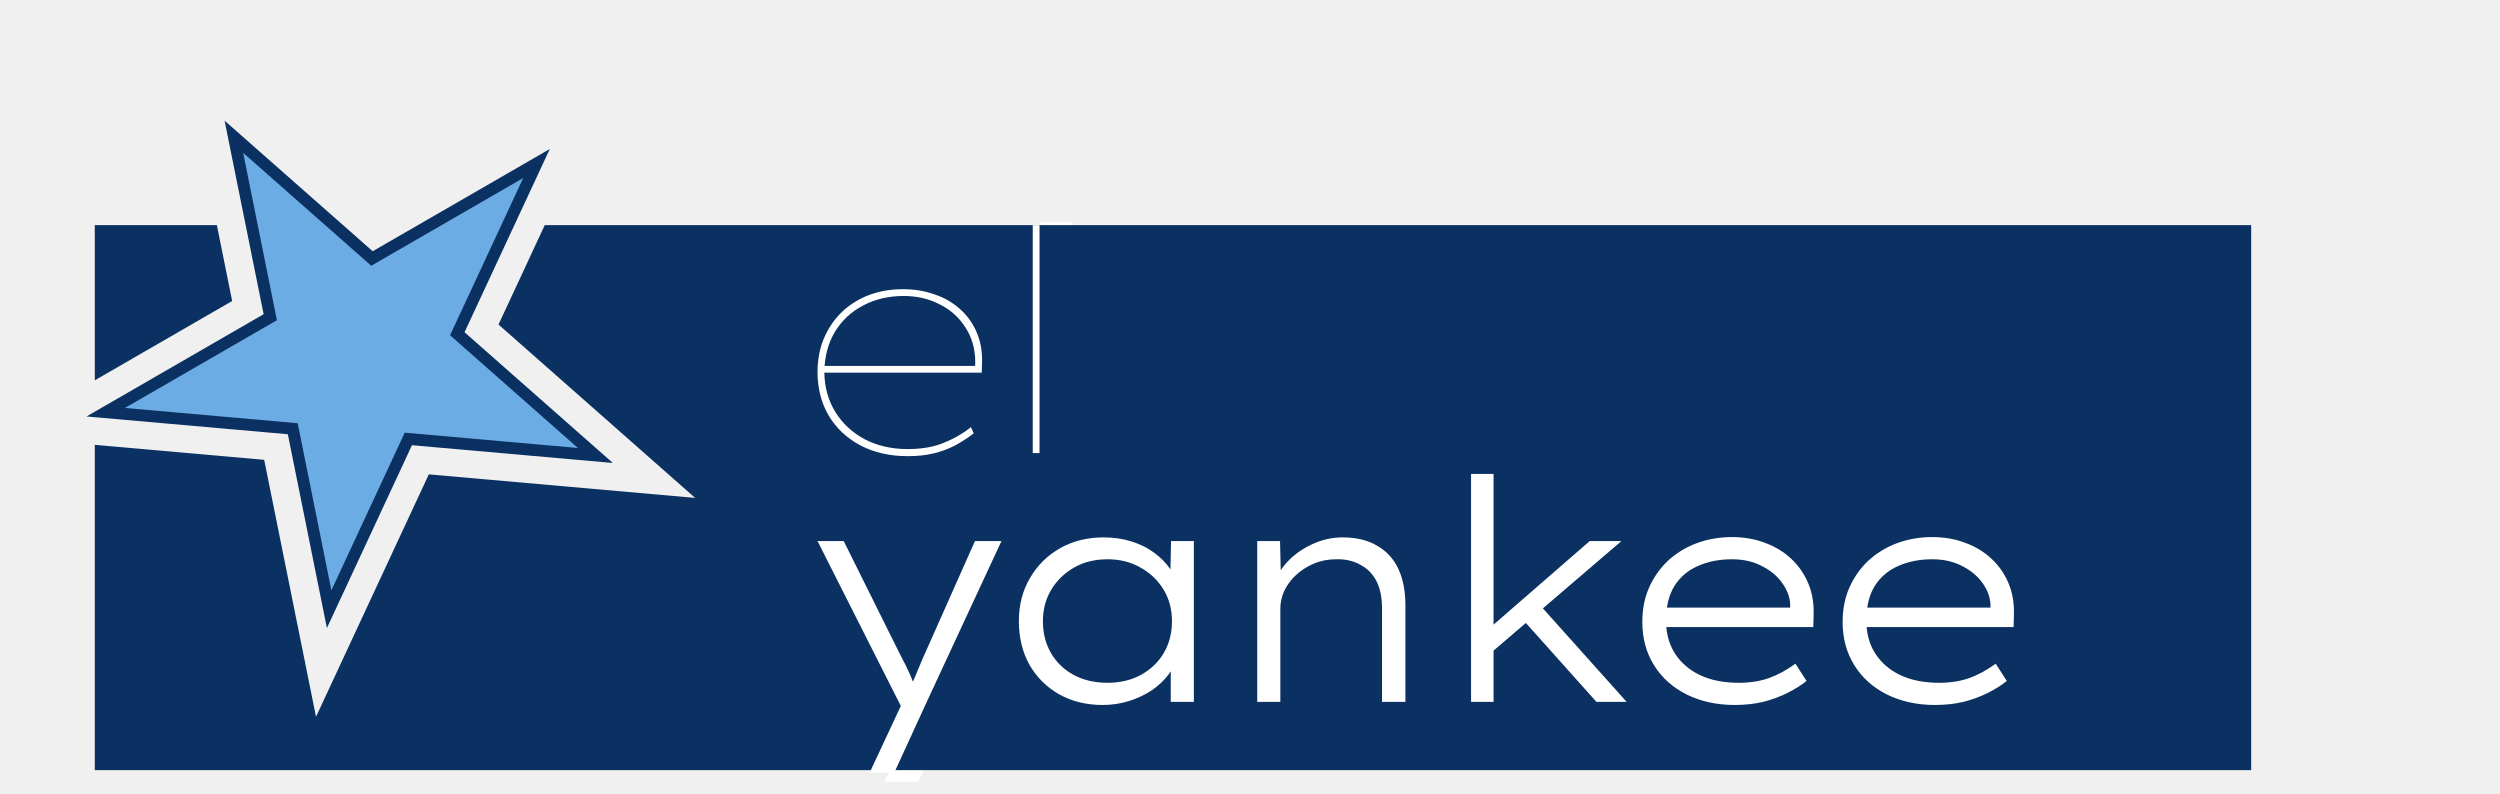
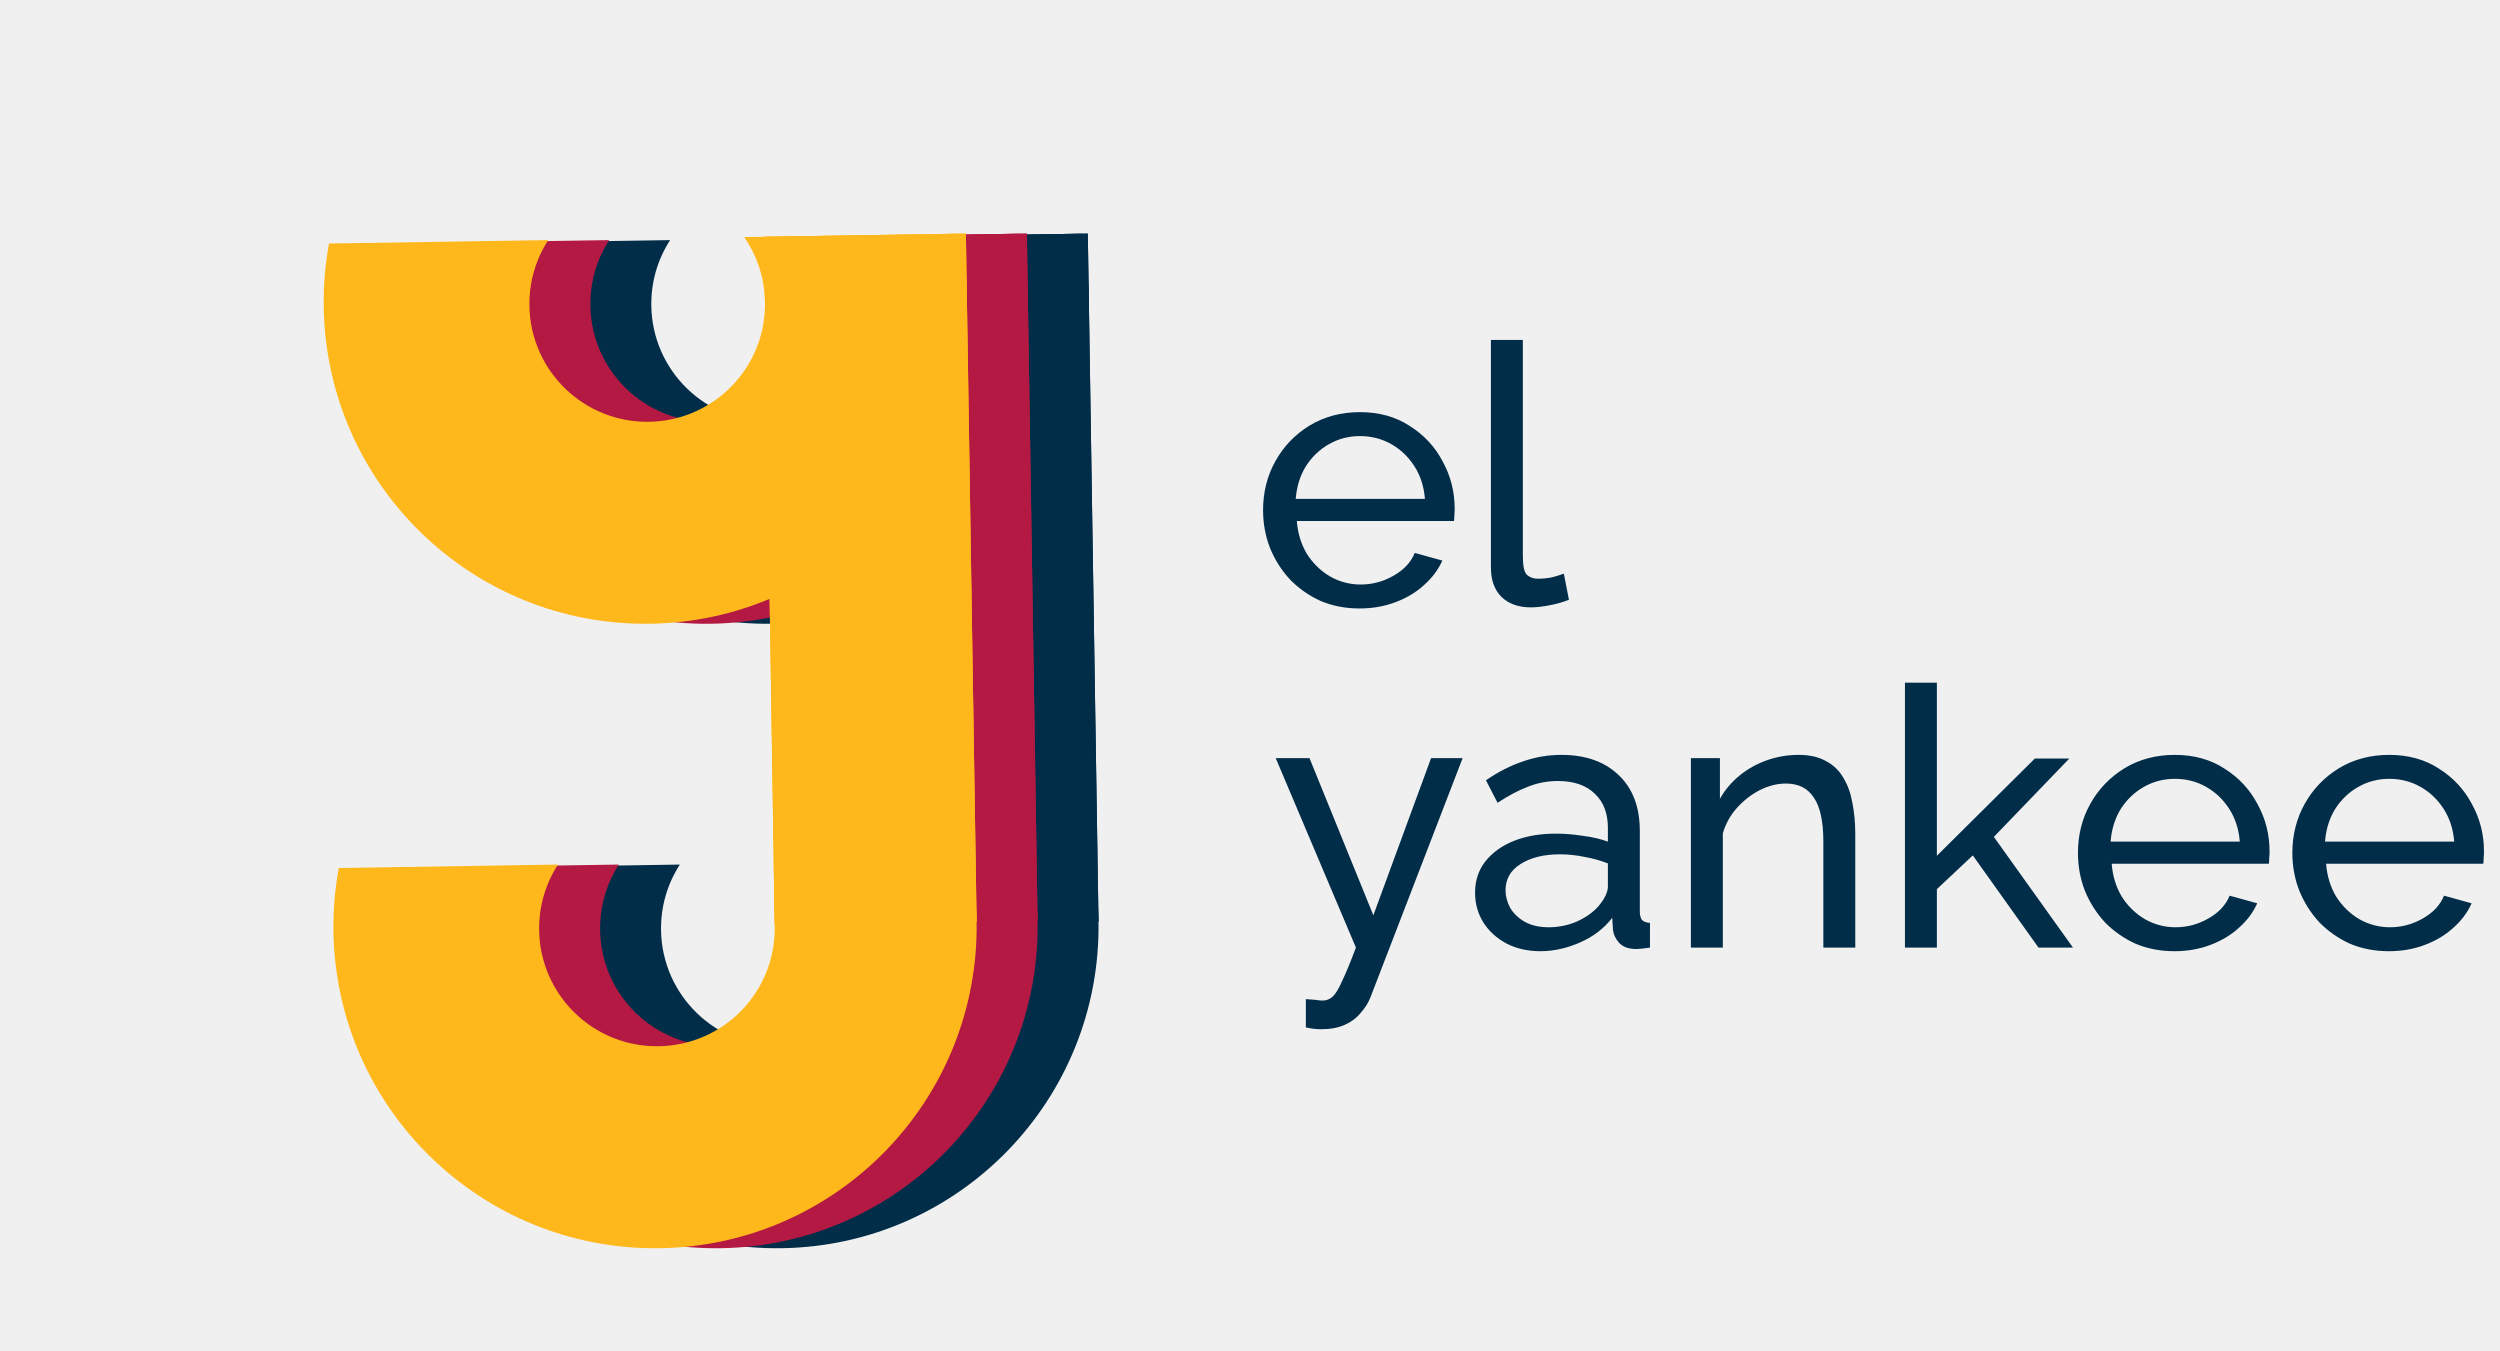
- <svg xmlns="http://www.w3.org/2000/svg" width="211" height="67" viewBox="0 0 211 67" fill="none">
-   <path d="M19.739 11.543L31.393 21.817L45.281 13.8L38.596 28.168L50.25 38.442L34.465 37.047L27.78 51.415L24.709 36.185L8.923 34.791L22.811 26.773L19.739 11.543Z" fill="#6CACE4" />
-   <path d="M19.739 11.543L31.393 21.817L45.281 13.8L38.596 28.168L50.25 38.442L34.465 37.047L27.78 51.415L24.709 36.185L8.923 34.791L22.811 26.773L19.739 11.543Z" stroke="#0A3161" />
-   <path d="M74.642 65.98L77.762 59.61L77.788 61.716L70.222 46.35H73.342L77.528 55.346C77.84 55.936 78.117 56.516 78.36 57.088C78.603 57.643 78.776 58.163 78.88 58.648L78.334 58.752C78.525 58.267 78.741 57.73 78.984 57.14C79.227 56.551 79.495 55.918 79.79 55.242L83.508 46.35H86.654L80.206 60.052L77.502 65.98H74.642ZM95.073 60.26C93.739 60.26 92.551 59.957 91.511 59.35C90.471 58.726 89.648 57.877 89.041 56.802C88.452 55.728 88.157 54.506 88.157 53.136C88.157 51.767 88.461 50.554 89.067 49.496C89.691 48.422 90.541 47.581 91.615 46.974C92.69 46.368 93.912 46.064 95.281 46.064C96.113 46.064 96.876 46.177 97.569 46.402C98.28 46.61 98.895 46.905 99.415 47.286C99.935 47.668 100.351 48.092 100.663 48.56C100.975 49.011 101.149 49.488 101.183 49.99L100.533 49.886V46.35H103.211V60H100.533V56.542L101.105 56.516C101.036 56.95 100.828 57.392 100.481 57.842C100.152 58.276 99.701 58.674 99.129 59.038C98.575 59.402 97.951 59.697 97.257 59.922C96.564 60.148 95.836 60.26 95.073 60.26ZM95.749 57.79C96.703 57.79 97.543 57.591 98.271 57.192C99.017 56.794 99.597 56.248 100.013 55.554C100.429 54.844 100.637 54.038 100.637 53.136C100.637 52.27 100.429 51.49 100.013 50.796C99.597 50.103 99.017 49.557 98.271 49.158C97.543 48.742 96.703 48.534 95.749 48.534C94.796 48.534 93.955 48.742 93.227 49.158C92.499 49.557 91.927 50.103 91.511 50.796C91.095 51.49 90.887 52.27 90.887 53.136C90.887 54.038 91.095 54.844 91.511 55.554C91.927 56.248 92.499 56.794 93.227 57.192C93.955 57.591 94.796 57.79 95.749 57.79ZM108.527 60V46.35H111.205V49.574L110.529 49.782C110.789 49.158 111.196 48.569 111.751 48.014C112.305 47.442 112.964 46.974 113.727 46.61C114.507 46.246 115.33 46.064 116.197 46.064C117.393 46.064 118.389 46.298 119.187 46.766C120.001 47.217 120.608 47.867 121.007 48.716C121.405 49.566 121.605 50.588 121.605 51.784V60H118.927V52.07C118.927 51.29 118.779 50.64 118.485 50.12C118.207 49.583 117.8 49.184 117.263 48.924C116.743 48.647 116.127 48.517 115.417 48.534C114.81 48.534 114.247 48.638 113.727 48.846C113.224 49.054 112.782 49.332 112.401 49.678C112.019 50.025 111.725 50.415 111.517 50.848C111.309 51.264 111.205 51.698 111.205 52.148V60H109.879C109.567 60 109.298 60 109.073 60C108.847 60 108.665 60 108.527 60ZM129.319 56.048L129.371 53.136L137.119 46.35H140.785L129.319 56.048ZM127.057 60V40.76H129.631V60H127.057ZM137.509 60L131.581 53.37L133.427 51.628L140.941 60H137.509ZM150.411 60.26C148.851 60.26 147.464 59.966 146.251 59.376C145.038 58.77 144.084 57.946 143.391 56.906C142.715 55.866 142.377 54.67 142.377 53.318C142.377 52.209 142.576 51.212 142.975 50.328C143.374 49.444 143.92 48.682 144.613 48.04C145.324 47.399 146.156 46.905 147.109 46.558C148.062 46.212 149.085 46.038 150.177 46.038C151.165 46.038 152.084 46.203 152.933 46.532C153.8 46.862 154.554 47.321 155.195 47.91C155.836 48.5 156.33 49.202 156.677 50.016C157.041 50.814 157.214 51.698 157.197 52.668L157.171 53.916H144.561L143.963 51.784H154.857L154.467 52.122V51.498C154.398 50.926 154.155 50.415 153.739 49.964C153.323 49.514 152.803 49.158 152.179 48.898C151.555 48.638 150.888 48.508 150.177 48.508C149.137 48.508 148.227 48.673 147.447 49.002C146.684 49.332 146.086 49.843 145.653 50.536C145.237 51.212 145.029 52.079 145.029 53.136C145.029 54.09 145.272 54.913 145.757 55.606C146.242 56.3 146.918 56.837 147.785 57.218C148.652 57.6 149.648 57.79 150.775 57.79C151.746 57.79 152.586 57.652 153.297 57.374C154.008 57.097 154.684 56.716 155.325 56.23L156.599 58.18C156.148 58.562 155.585 58.917 154.909 59.246C154.233 59.558 153.505 59.81 152.725 60C151.962 60.174 151.191 60.26 150.411 60.26ZM167.926 60.26C166.366 60.26 164.979 59.966 163.766 59.376C162.552 58.77 161.599 57.946 160.906 56.906C160.23 55.866 159.892 54.67 159.892 53.318C159.892 52.209 160.091 51.212 160.49 50.328C160.888 49.444 161.434 48.682 162.128 48.04C162.838 47.399 163.67 46.905 164.624 46.558C165.577 46.212 166.6 46.038 167.692 46.038C168.68 46.038 169.598 46.203 170.448 46.532C171.314 46.862 172.068 47.321 172.71 47.91C173.351 48.5 173.845 49.202 174.192 50.016C174.556 50.814 174.729 51.698 174.712 52.668L174.686 53.916H162.076L161.478 51.784H172.372L171.982 52.122V51.498C171.912 50.926 171.67 50.415 171.254 49.964C170.838 49.514 170.318 49.158 169.694 48.898C169.07 48.638 168.402 48.508 167.692 48.508C166.652 48.508 165.742 48.673 164.962 49.002C164.199 49.332 163.601 49.843 163.168 50.536C162.752 51.212 162.544 52.079 162.544 53.136C162.544 54.09 162.786 54.913 163.272 55.606C163.757 56.3 164.433 56.837 165.3 57.218C166.166 57.6 167.163 57.79 168.29 57.79C169.26 57.79 170.101 57.652 170.812 57.374C171.522 57.097 172.198 56.716 172.84 56.23L174.114 58.18C173.663 58.562 173.1 58.917 172.424 59.246C171.748 59.558 171.02 59.81 170.24 60C169.477 60.174 168.706 60.26 167.926 60.26Z" fill="white" />
-   <path d="M76.906 38.26C75.346 38.26 73.959 37.966 72.746 37.376C71.533 36.77 70.579 35.946 69.886 34.906C69.21 33.866 68.872 32.67 68.872 31.318C68.872 30.209 69.071 29.212 69.47 28.328C69.869 27.444 70.415 26.682 71.108 26.04C71.819 25.399 72.651 24.905 73.604 24.558C74.557 24.212 75.58 24.038 76.672 24.038C77.66 24.038 78.579 24.203 79.428 24.532C80.295 24.862 81.049 25.321 81.69 25.91C82.331 26.5 82.825 27.202 83.172 28.016C83.536 28.814 83.709 29.698 83.692 30.668L83.666 31.916H71.056L70.458 29.784H81.352L80.962 30.122V29.498C80.893 28.926 80.65 28.415 80.234 27.964C79.818 27.514 79.298 27.158 78.674 26.898C78.05 26.638 77.383 26.508 76.672 26.508C75.632 26.508 74.722 26.673 73.942 27.002C73.179 27.332 72.581 27.843 72.148 28.536C71.732 29.212 71.524 30.079 71.524 31.136C71.524 32.09 71.767 32.913 72.252 33.606C72.737 34.3 73.413 34.837 74.28 35.218C75.147 35.6 76.143 35.79 77.27 35.79C78.241 35.79 79.081 35.652 79.792 35.374C80.503 35.097 81.179 34.716 81.82 34.23L83.094 36.18C82.643 36.562 82.08 36.917 81.404 37.246C80.728 37.558 80 37.81 79.22 38C78.457 38.174 77.686 38.26 76.906 38.26ZM87.843 38V18.76H90.52V38H87.843Z" fill="white" />
-   <path fill-rule="evenodd" clip-rule="evenodd" d="M18.303 19H8V32.099L19.594 25.405L18.303 19ZM8 37.546V65H190V19H45.978L42.074 27.391L58.67 42.023L36.191 40.037L26.671 60.498L22.297 38.809L8 37.546Z" fill="#0A3161" />
-   <path d="M76.618 38.5C75.11 38.5 73.775 38.197 72.614 37.59C71.47 36.983 70.577 36.143 69.936 35.068C69.312 33.993 69 32.771 69 31.402C69 30.345 69.182 29.391 69.546 28.542C69.91 27.693 70.413 26.956 71.054 26.332C71.713 25.708 72.475 25.231 73.342 24.902C74.226 24.573 75.179 24.408 76.202 24.408C77.173 24.408 78.065 24.555 78.88 24.85C79.712 25.127 80.431 25.543 81.038 26.098C81.645 26.635 82.113 27.294 82.442 28.074C82.771 28.837 82.919 29.703 82.884 30.674L82.858 31.454H69.312V30.882H82.572L82.286 31.22L82.312 30.57C82.312 29.461 82.035 28.481 81.48 27.632C80.943 26.783 80.215 26.133 79.296 25.682C78.395 25.214 77.389 24.98 76.28 24.98C74.997 24.98 73.853 25.249 72.848 25.786C71.843 26.306 71.045 27.051 70.456 28.022C69.884 28.993 69.589 30.119 69.572 31.402C69.589 32.667 69.901 33.794 70.508 34.782C71.115 35.753 71.938 36.515 72.978 37.07C74.035 37.625 75.249 37.902 76.618 37.902C77.779 37.902 78.785 37.729 79.634 37.382C80.501 37.035 81.272 36.593 81.948 36.056L82.182 36.576C81.662 36.975 81.125 37.321 80.57 37.616C80.033 37.893 79.443 38.11 78.802 38.266C78.161 38.422 77.433 38.5 76.618 38.5Z" fill="white" />
-   <path d="M87.164 38.24V19H87.736V38.24H87.164Z" fill="white" />
-   <path d="M73.394 65.22L76.384 58.824L76.566 60.644L69 45.668H71.21L76.02 55.34C76.332 55.912 76.601 56.458 76.826 56.978C77.051 57.498 77.233 57.992 77.372 58.46L76.722 58.304C76.895 57.905 77.077 57.481 77.268 57.03C77.459 56.579 77.658 56.103 77.866 55.6L82.286 45.668H84.522L78.23 59.214L75.474 65.22H73.394Z" fill="white" />
-   <path d="M93.065 59.5C91.678 59.5 90.448 59.197 89.373 58.59C88.316 57.983 87.484 57.151 86.877 56.094C86.287 55.019 85.993 53.797 85.993 52.428C85.993 51.059 86.305 49.845 86.929 48.788C87.553 47.713 88.402 46.873 89.477 46.266C90.552 45.659 91.773 45.356 93.143 45.356C93.992 45.356 94.772 45.469 95.483 45.694C96.211 45.919 96.844 46.231 97.381 46.63C97.936 47.029 98.386 47.479 98.733 47.982C99.079 48.467 99.296 48.97 99.383 49.49L98.759 49.308L98.837 45.668H100.761V59.24H98.811V55.704L99.331 55.418C99.227 55.938 98.993 56.441 98.629 56.926C98.265 57.411 97.797 57.853 97.225 58.252C96.653 58.633 96.011 58.937 95.301 59.162C94.59 59.387 93.845 59.5 93.065 59.5ZM93.481 57.628C94.521 57.628 95.448 57.411 96.263 56.978C97.095 56.527 97.745 55.912 98.213 55.132C98.681 54.335 98.915 53.433 98.915 52.428C98.915 51.44 98.681 50.556 98.213 49.776C97.745 48.996 97.095 48.372 96.263 47.904C95.448 47.436 94.521 47.202 93.481 47.202C92.406 47.202 91.462 47.436 90.647 47.904C89.832 48.372 89.191 48.996 88.723 49.776C88.255 50.556 88.021 51.44 88.021 52.428C88.021 53.433 88.246 54.326 88.697 55.106C89.147 55.886 89.78 56.501 90.595 56.952C91.427 57.403 92.389 57.628 93.481 57.628Z" fill="white" />
-   <path d="M106.111 59.24V45.668H108.035L108.113 48.918L107.645 48.996C107.887 48.372 108.277 47.791 108.815 47.254C109.369 46.699 110.037 46.249 110.817 45.902C111.614 45.538 112.446 45.356 113.313 45.356C114.474 45.356 115.445 45.59 116.225 46.058C117.022 46.509 117.62 47.159 118.019 48.008C118.417 48.857 118.617 49.889 118.617 51.102V59.24H116.641V51.31C116.641 50.409 116.485 49.655 116.173 49.048C115.861 48.441 115.41 47.982 114.821 47.67C114.249 47.341 113.573 47.185 112.793 47.202C112.099 47.202 111.467 47.323 110.895 47.566C110.323 47.809 109.82 48.129 109.387 48.528C108.971 48.909 108.641 49.351 108.399 49.854C108.173 50.339 108.061 50.842 108.061 51.362V59.24H107.099C106.925 59.24 106.752 59.24 106.579 59.24C106.423 59.24 106.267 59.24 106.111 59.24Z" fill="white" />
-   <path d="M125.77 55.158L125.822 52.922L134.168 45.668H136.846L125.77 55.158ZM124.158 59.24V40H126.056V59.24H124.158ZM134.74 59.24L128.37 52.116L129.722 50.79L137.288 59.24H134.74Z" fill="white" />
-   <path d="M146.412 59.5C144.904 59.5 143.552 59.205 142.356 58.616C141.178 58.027 140.259 57.203 139.6 56.146C138.942 55.089 138.612 53.875 138.612 52.506C138.612 51.414 138.803 50.443 139.184 49.594C139.566 48.727 140.094 47.973 140.77 47.332C141.464 46.691 142.27 46.197 143.188 45.85C144.124 45.503 145.121 45.33 146.178 45.33C147.201 45.33 148.137 45.495 148.986 45.824C149.836 46.136 150.572 46.587 151.196 47.176C151.82 47.765 152.297 48.459 152.626 49.256C152.956 50.053 153.103 50.937 153.068 51.908L153.042 52.922H140.198L139.912 51.284H151.56L151.092 51.622V50.998C151.058 50.374 150.832 49.776 150.416 49.204C150 48.615 149.428 48.138 148.7 47.774C147.972 47.393 147.132 47.202 146.178 47.202C145.104 47.202 144.142 47.393 143.292 47.774C142.46 48.138 141.802 48.701 141.316 49.464C140.848 50.227 140.614 51.197 140.614 52.376C140.614 53.451 140.866 54.378 141.368 55.158C141.871 55.938 142.573 56.545 143.474 56.978C144.393 57.411 145.485 57.628 146.75 57.628C147.686 57.628 148.527 57.498 149.272 57.238C150.018 56.978 150.772 56.571 151.534 56.016L152.47 57.472C152.02 57.836 151.482 58.174 150.858 58.486C150.234 58.798 149.55 59.049 148.804 59.24C148.059 59.413 147.262 59.5 146.412 59.5Z" fill="white" />
-   <path d="M163.317 59.5C161.809 59.5 160.457 59.205 159.261 58.616C158.083 58.027 157.164 57.203 156.505 56.146C155.847 55.089 155.517 53.875 155.517 52.506C155.517 51.414 155.708 50.443 156.089 49.594C156.471 48.727 156.999 47.973 157.675 47.332C158.369 46.691 159.175 46.197 160.093 45.85C161.029 45.503 162.026 45.33 163.083 45.33C164.106 45.33 165.042 45.495 165.891 45.824C166.741 46.136 167.477 46.587 168.101 47.176C168.725 47.765 169.202 48.459 169.531 49.256C169.861 50.053 170.008 50.937 169.973 51.908L169.947 52.922H157.103L156.817 51.284H168.465L167.997 51.622V50.998C167.963 50.374 167.737 49.776 167.321 49.204C166.905 48.615 166.333 48.138 165.605 47.774C164.877 47.393 164.037 47.202 163.083 47.202C162.009 47.202 161.047 47.393 160.197 47.774C159.365 48.138 158.707 48.701 158.221 49.464C157.753 50.227 157.519 51.197 157.519 52.376C157.519 53.451 157.771 54.378 158.273 55.158C158.776 55.938 159.478 56.545 160.379 56.978C161.298 57.411 162.39 57.628 163.655 57.628C164.591 57.628 165.432 57.498 166.177 57.238C166.923 56.978 167.677 56.571 168.439 56.016L169.375 57.472C168.925 57.836 168.387 58.174 167.763 58.486C167.139 58.798 166.455 59.049 165.709 59.24C164.964 59.413 164.167 59.5 163.317 59.5Z" fill="white" />
+ <svg xmlns="http://www.w3.org/2000/svg" width="124" height="67" viewBox="0 0 124 67" fill="none">
+   <path d="M22.365 12.078L33.238 11.909C32.631 12.847 32.286 13.969 32.305 15.17C32.355 18.396 35.012 20.971 38.238 20.921C41.465 20.871 44.04 18.214 43.99 14.988C43.971 13.787 43.591 12.676 42.955 11.758L53.643 11.591C53.863 12.607 53.987 13.66 54.003 14.739C54.141 23.548 47.111 30.801 38.302 30.938C29.493 31.075 22.24 24.045 22.103 15.236C22.086 14.157 22.177 13.101 22.365 12.078Z" fill="#022D49" />
+   <path d="M44.473 46.054C44.473 49.238 41.917 51.845 38.721 51.894C35.495 51.945 32.838 49.37 32.788 46.143C32.769 44.942 33.114 43.82 33.721 42.882L22.848 43.052C22.66 44.074 22.569 45.13 22.586 46.209C22.723 55.019 29.975 62.048 38.785 61.911C47.594 61.774 54.623 54.521 54.486 45.712C54.469 44.633 54.346 43.58 54.125 42.564L44.422 42.715L44.474 46.054L44.473 46.054Z" fill="#022D49" />
+   <path d="M43.939 11.742L53.955 11.586L54.486 45.712L44.471 45.868L43.939 11.742Z" fill="#022D49" />
+   <path d="M43.939 11.742L53.955 11.586L54.486 45.712L44.471 45.868L43.939 11.742Z" fill="#022D49" />
+   <path d="M19.342 12.078L30.215 11.909C29.608 12.847 29.263 13.969 29.282 15.17C29.332 18.396 31.989 20.971 35.215 20.921C38.442 20.871 41.017 18.214 40.967 14.988C40.948 13.787 40.568 12.676 39.932 11.758L50.62 11.591C50.84 12.607 50.964 13.66 50.98 14.739C51.118 23.548 44.088 30.801 35.279 30.938C26.47 31.075 19.217 24.045 19.08 15.236C19.063 14.157 19.154 13.101 19.342 12.078Z" fill="#B31942" />
+   <path d="M41.45 46.054C41.45 49.238 38.894 51.845 35.698 51.894C32.471 51.945 29.815 49.37 29.765 46.143C29.746 44.942 30.091 43.82 30.698 42.882L19.825 43.052C19.637 44.074 19.546 45.13 19.562 46.209C19.7 55.019 26.952 62.048 35.761 61.911C44.571 61.774 51.6 54.521 51.463 45.712C51.446 44.633 51.323 43.58 51.102 42.564L41.399 42.715L41.451 46.054L41.45 46.054Z" fill="#B31942" />
+   <path d="M40.916 11.742L50.932 11.586L51.464 45.712L41.448 45.868L40.916 11.742Z" fill="#B31942" />
+   <path d="M40.916 11.742L50.932 11.586L51.464 45.712L41.448 45.868L40.916 11.742Z" fill="#B31942" />
+   <path d="M16.319 12.078L27.192 11.909C26.585 12.847 26.24 13.969 26.259 15.17C26.309 18.396 28.965 20.971 32.192 20.921C35.419 20.871 37.994 18.214 37.943 14.988C37.925 13.787 37.545 12.676 36.909 11.758L47.596 11.591C47.817 12.607 47.94 13.66 47.957 14.739C48.094 23.548 41.065 30.801 32.255 30.938C23.446 31.075 16.194 24.045 16.057 15.236C16.04 14.157 16.131 13.101 16.319 12.078Z" fill="#FFB81C" />
+   <path d="M38.427 46.054C38.427 49.238 35.87 51.845 32.675 51.894C29.448 51.945 26.792 49.37 26.741 46.143C26.723 44.942 27.068 43.82 27.675 42.882L16.802 43.052C16.613 44.074 16.523 45.13 16.539 46.209C16.677 55.019 23.929 62.048 32.738 61.911C41.547 61.774 48.577 54.521 48.44 45.712C48.423 44.633 48.299 43.58 48.079 42.564L38.376 42.715L38.428 46.054L38.427 46.054Z" fill="#FFB81C" />
+   <path d="M37.893 11.742L47.908 11.586L48.44 45.712L38.425 45.868L37.893 11.742Z" fill="#FFB81C" />
+   <path d="M37.893 11.742L47.908 11.586L48.44 45.712L38.425 45.868L37.893 11.742Z" fill="#FFB81C" />
+   <path d="M64.77 49.556C64.927 49.568 65.082 49.58 65.239 49.592C65.394 49.616 65.514 49.628 65.599 49.628C65.79 49.628 65.959 49.562 66.103 49.43C66.246 49.298 66.403 49.04 66.57 48.656C66.751 48.284 66.978 47.732 67.254 47L63.276 37.604L64.951 37.604L68.118 45.398L70.981 37.604L72.546 37.604L67.975 49.466C67.867 49.742 67.704 50 67.489 50.24C67.284 50.492 67.02 50.69 66.697 50.834C66.373 50.978 65.983 51.05 65.526 51.05C65.418 51.05 65.305 51.044 65.184 51.032C65.076 51.02 64.939 50.996 64.77 50.96L64.77 49.556ZM73.163 44.282C73.163 43.682 73.331 43.166 73.667 42.734C74.015 42.29 74.489 41.948 75.089 41.708C75.689 41.468 76.385 41.348 77.177 41.348C77.597 41.348 78.041 41.384 78.509 41.456C78.977 41.516 79.391 41.612 79.751 41.744L79.751 41.06C79.751 40.34 79.535 39.776 79.103 39.368C78.671 38.948 78.059 38.738 77.267 38.738C76.751 38.738 76.253 38.834 75.773 39.026C75.305 39.206 74.807 39.47 74.279 39.818L73.703 38.702C74.315 38.282 74.927 37.97 75.539 37.766C76.151 37.55 76.787 37.442 77.447 37.442C78.647 37.442 79.595 37.778 80.291 38.45C80.987 39.11 81.335 40.034 81.335 41.222L81.335 45.2C81.335 45.392 81.371 45.536 81.443 45.632C81.527 45.716 81.659 45.764 81.839 45.776L81.839 47C81.683 47.024 81.545 47.042 81.425 47.054C81.317 47.066 81.227 47.072 81.155 47.072C80.783 47.072 80.501 46.97 80.309 46.766C80.129 46.562 80.027 46.346 80.003 46.118L79.967 45.524C79.559 46.052 79.025 46.46 78.365 46.748C77.705 47.036 77.051 47.18 76.403 47.18C75.779 47.18 75.221 47.054 74.729 46.802C74.237 46.538 73.853 46.19 73.577 45.758C73.301 45.314 73.163 44.822 73.163 44.282ZM79.283 44.948C79.427 44.78 79.541 44.612 79.625 44.444C79.709 44.264 79.751 44.114 79.751 43.994L79.751 42.824C79.379 42.68 78.989 42.572 78.581 42.5C78.173 42.416 77.771 42.374 77.375 42.374C76.571 42.374 75.917 42.536 75.413 42.86C74.921 43.172 74.675 43.604 74.675 44.156C74.675 44.456 74.753 44.75 74.909 45.038C75.077 45.314 75.317 45.542 75.629 45.722C75.953 45.902 76.349 45.992 76.817 45.992C77.309 45.992 77.777 45.896 78.221 45.704C78.665 45.5 79.019 45.248 79.283 44.948ZM92.022 47L90.438 47L90.438 41.744C90.438 40.748 90.282 40.022 89.97 39.566C89.67 39.098 89.208 38.864 88.584 38.864C88.152 38.864 87.72 38.972 87.288 39.188C86.868 39.404 86.49 39.698 86.154 40.07C85.83 40.43 85.596 40.85 85.452 41.33L85.452 47L83.868 47L83.868 37.604L85.308 37.604L85.308 39.62C85.56 39.176 85.884 38.792 86.28 38.468C86.676 38.144 87.126 37.892 87.63 37.712C88.134 37.532 88.662 37.442 89.214 37.442C89.754 37.442 90.204 37.544 90.564 37.748C90.936 37.94 91.224 38.216 91.428 38.576C91.644 38.924 91.794 39.338 91.878 39.818C91.974 40.298 92.022 40.82 92.022 41.384L92.022 47ZM101.109 47L97.851 42.428L96.069 44.102L96.069 47L94.485 47L94.485 33.86L96.069 33.86L96.069 42.446L100.929 37.622L102.639 37.622L98.895 41.51L102.819 47L101.109 47ZM107.854 47.18C107.146 47.18 106.498 47.054 105.91 46.802C105.334 46.538 104.83 46.184 104.398 45.74C103.978 45.284 103.648 44.762 103.408 44.174C103.18 43.586 103.066 42.962 103.066 42.302C103.066 41.414 103.27 40.604 103.678 39.872C104.086 39.14 104.65 38.552 105.37 38.108C106.102 37.664 106.936 37.442 107.872 37.442C108.82 37.442 109.642 37.67 110.338 38.126C111.046 38.57 111.592 39.158 111.976 39.89C112.372 40.61 112.57 41.39 112.57 42.23C112.57 42.35 112.564 42.47 112.552 42.59C112.552 42.698 112.546 42.782 112.534 42.842L104.74 42.842C104.788 43.454 104.956 44 105.244 44.48C105.544 44.948 105.928 45.32 106.396 45.596C106.864 45.86 107.368 45.992 107.908 45.992C108.484 45.992 109.024 45.848 109.528 45.56C110.044 45.272 110.398 44.894 110.59 44.426L111.958 44.804C111.754 45.26 111.448 45.668 111.04 46.028C110.644 46.388 110.17 46.67 109.618 46.874C109.078 47.078 108.49 47.18 107.854 47.18ZM104.686 41.744L111.094 41.744C111.046 41.132 110.872 40.592 110.572 40.124C110.272 39.656 109.888 39.29 109.42 39.026C108.952 38.762 108.436 38.63 107.872 38.63C107.32 38.63 106.81 38.762 106.342 39.026C105.874 39.29 105.49 39.656 105.19 40.124C104.902 40.592 104.734 41.132 104.686 41.744ZM118.489 47.18C117.781 47.18 117.133 47.054 116.545 46.802C115.969 46.538 115.465 46.184 115.033 45.74C114.613 45.284 114.283 44.762 114.043 44.174C113.815 43.586 113.701 42.962 113.701 42.302C113.701 41.414 113.905 40.604 114.313 39.872C114.721 39.14 115.285 38.552 116.005 38.108C116.737 37.664 117.571 37.442 118.507 37.442C119.455 37.442 120.277 37.67 120.973 38.126C121.681 38.57 122.227 39.158 122.611 39.89C123.007 40.61 123.205 41.39 123.205 42.23C123.205 42.35 123.199 42.47 123.187 42.59C123.187 42.698 123.181 42.782 123.169 42.842L115.375 42.842C115.423 43.454 115.591 44 115.879 44.48C116.179 44.948 116.563 45.32 117.031 45.596C117.499 45.86 118.003 45.992 118.543 45.992C119.119 45.992 119.659 45.848 120.163 45.56C120.679 45.272 121.033 44.894 121.225 44.426L122.593 44.804C122.389 45.26 122.083 45.668 121.675 46.028C121.279 46.388 120.805 46.67 120.253 46.874C119.713 47.078 119.125 47.18 118.489 47.18ZM115.321 41.744L121.729 41.744C121.681 41.132 121.507 40.592 121.207 40.124C120.907 39.656 120.523 39.29 120.055 39.026C119.587 38.762 119.071 38.63 118.507 38.63C117.955 38.63 117.445 38.762 116.977 39.026C116.509 39.29 116.125 39.656 115.825 40.124C115.537 40.592 115.369 41.132 115.321 41.744Z" fill="#022D49" />
+   <path d="M67.436 30.18C66.728 30.18 66.08 30.054 65.492 29.802C64.916 29.538 64.412 29.184 63.98 28.74C63.56 28.284 63.23 27.762 62.99 27.174C62.762 26.586 62.648 25.962 62.648 25.302C62.648 24.414 62.852 23.604 63.26 22.872C63.668 22.14 64.232 21.552 64.952 21.108C65.684 20.664 66.518 20.442 67.454 20.442C68.402 20.442 69.224 20.67 69.92 21.126C70.628 21.57 71.174 22.158 71.558 22.89C71.954 23.61 72.152 24.39 72.152 25.23C72.152 25.35 72.146 25.47 72.134 25.59C72.134 25.698 72.128 25.782 72.116 25.842L64.322 25.842C64.37 26.454 64.538 27 64.826 27.48C65.126 27.948 65.51 28.32 65.978 28.596C66.446 28.86 66.95 28.992 67.49 28.992C68.066 28.992 68.606 28.848 69.11 28.56C69.626 28.272 69.98 27.894 70.172 27.426L71.54 27.804C71.336 28.26 71.03 28.668 70.622 29.028C70.226 29.388 69.752 29.67 69.2 29.874C68.66 30.078 68.072 30.18 67.436 30.18ZM64.268 24.744L70.676 24.744C70.628 24.132 70.454 23.592 70.154 23.124C69.854 22.656 69.47 22.29 69.002 22.026C68.534 21.762 68.018 21.63 67.454 21.63C66.902 21.63 66.392 21.762 65.924 22.026C65.456 22.29 65.072 22.656 64.772 23.124C64.484 23.592 64.316 24.132 64.268 24.744ZM73.949 16.86L75.533 16.86L75.533 27.57C75.533 28.086 75.605 28.404 75.749 28.524C75.893 28.644 76.067 28.704 76.271 28.704C76.523 28.704 76.763 28.68 76.991 28.632C77.219 28.572 77.411 28.512 77.567 28.452L77.819 29.748C77.555 29.856 77.243 29.946 76.883 30.018C76.523 30.09 76.205 30.126 75.929 30.126C75.317 30.126 74.831 29.952 74.471 29.604C74.123 29.256 73.949 28.77 73.949 28.146L73.949 16.86Z" fill="#022D49" />
</svg>
